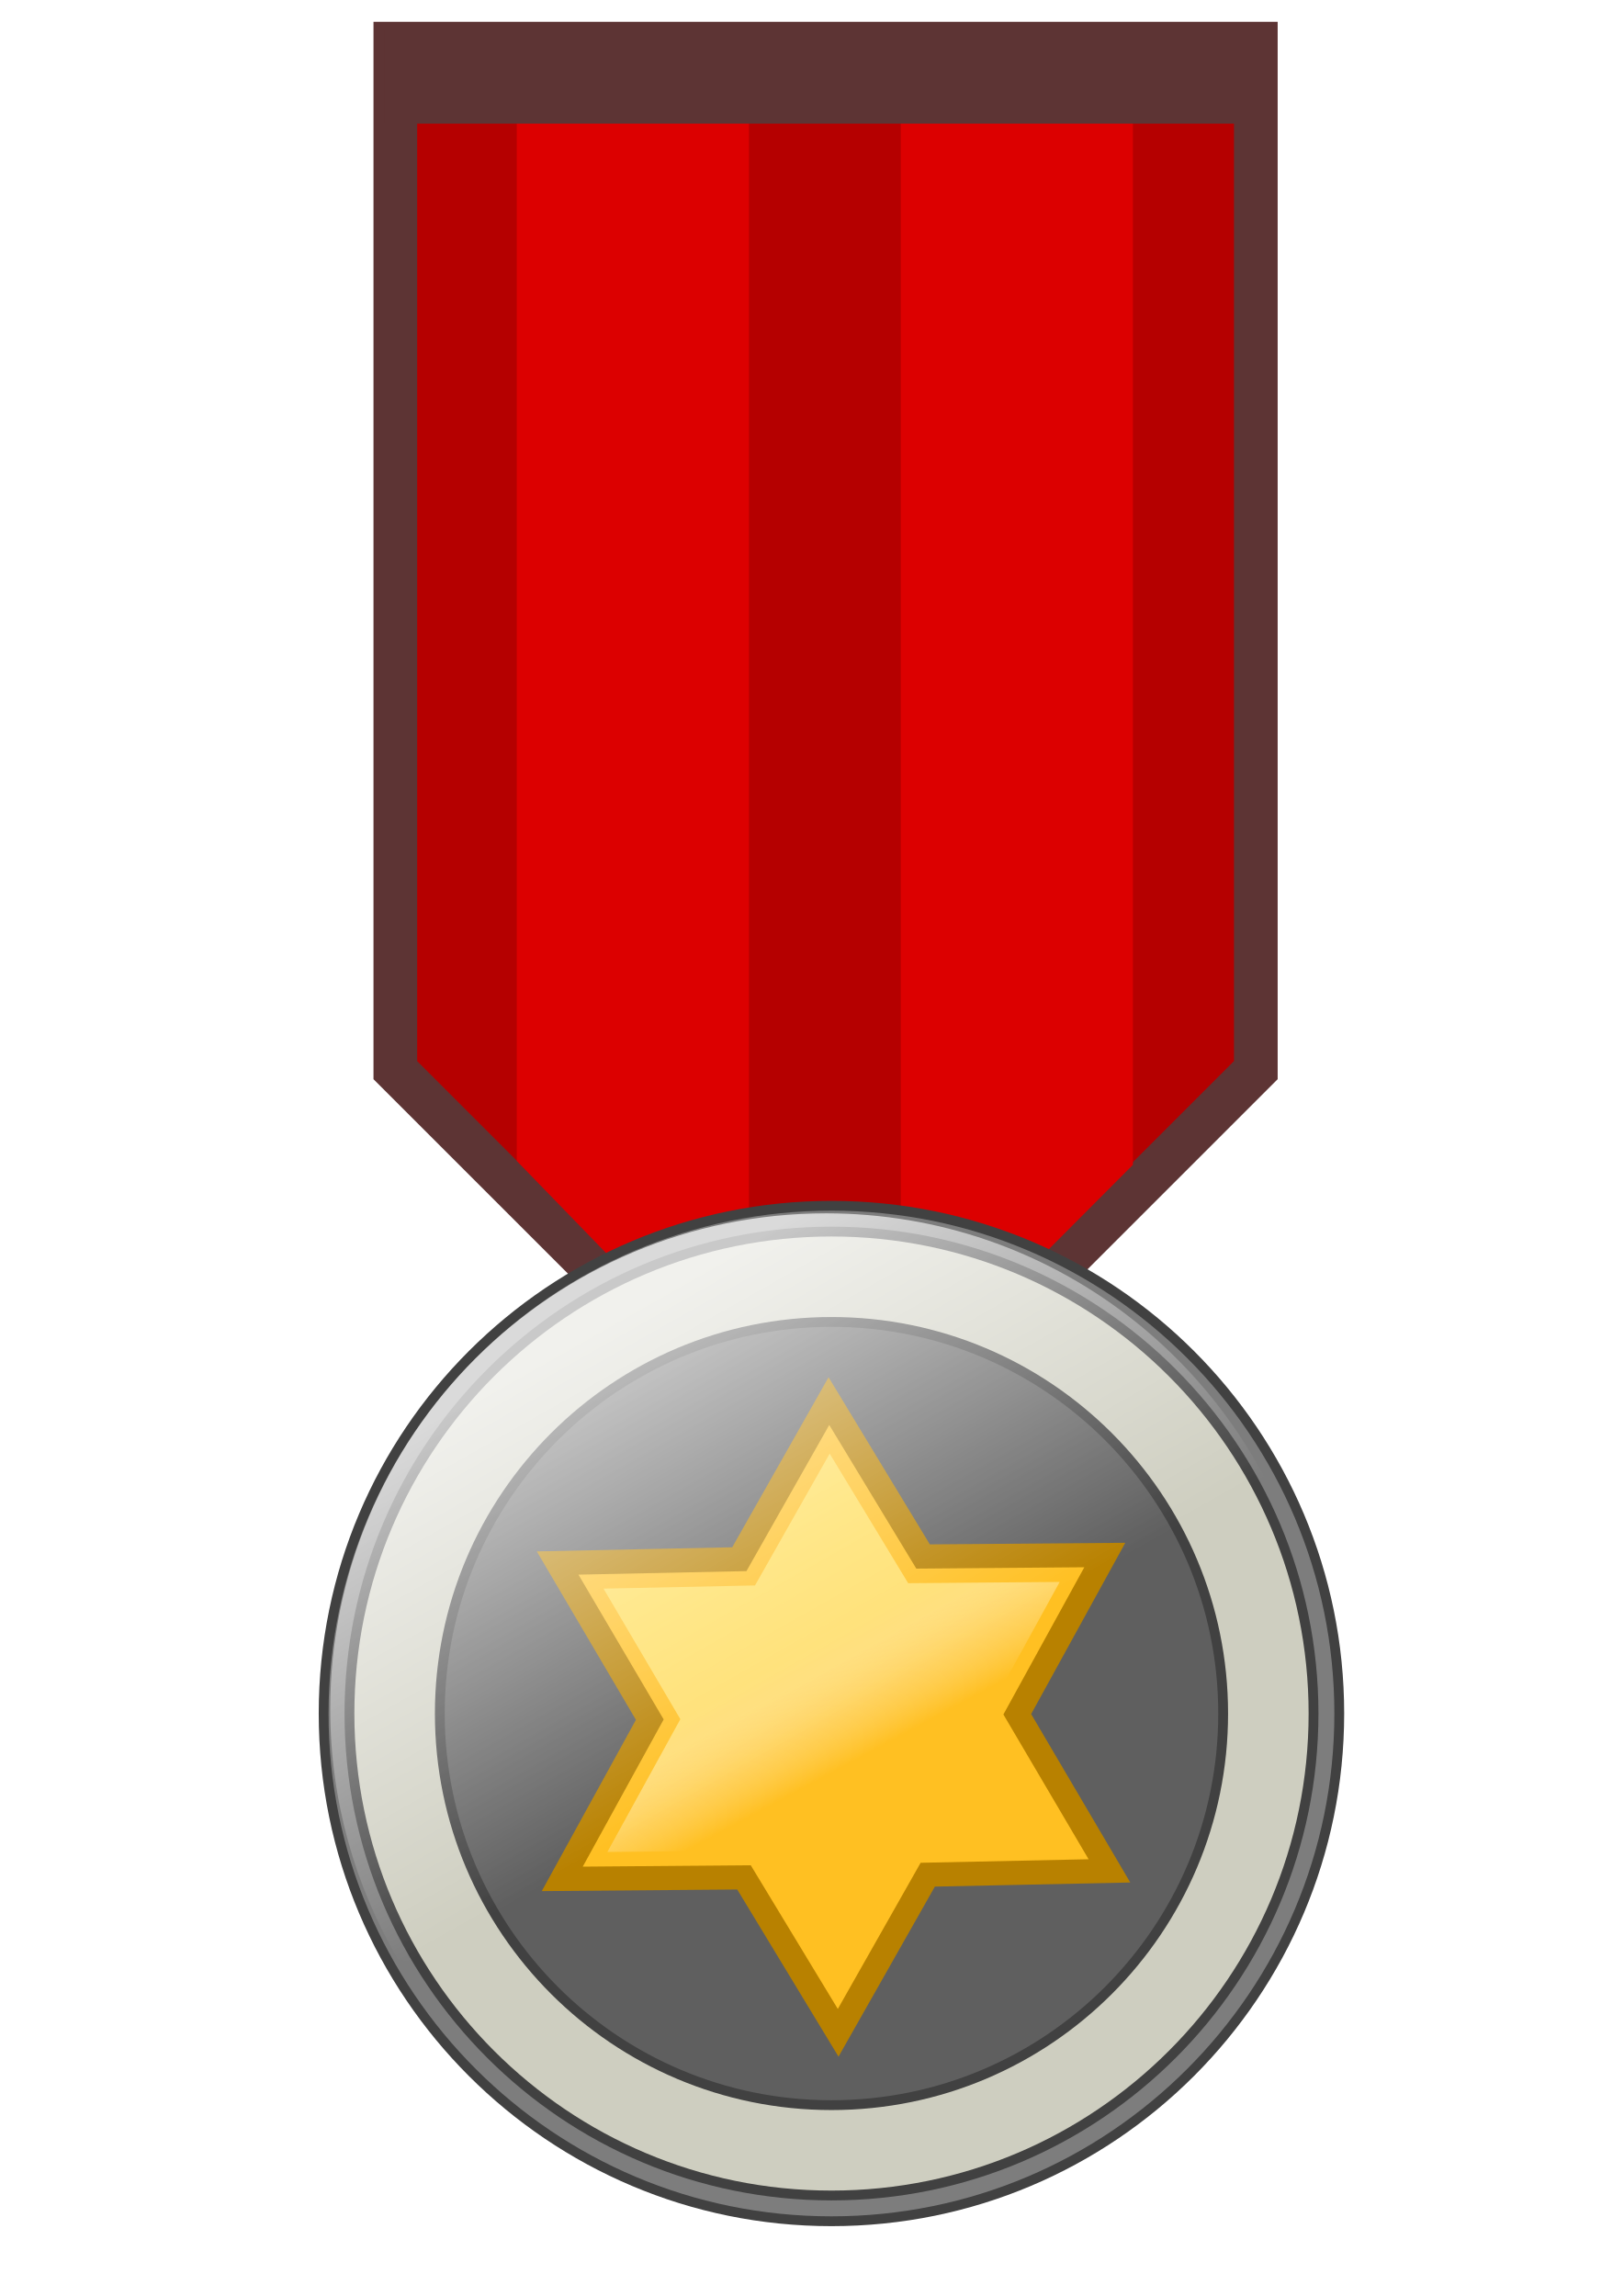
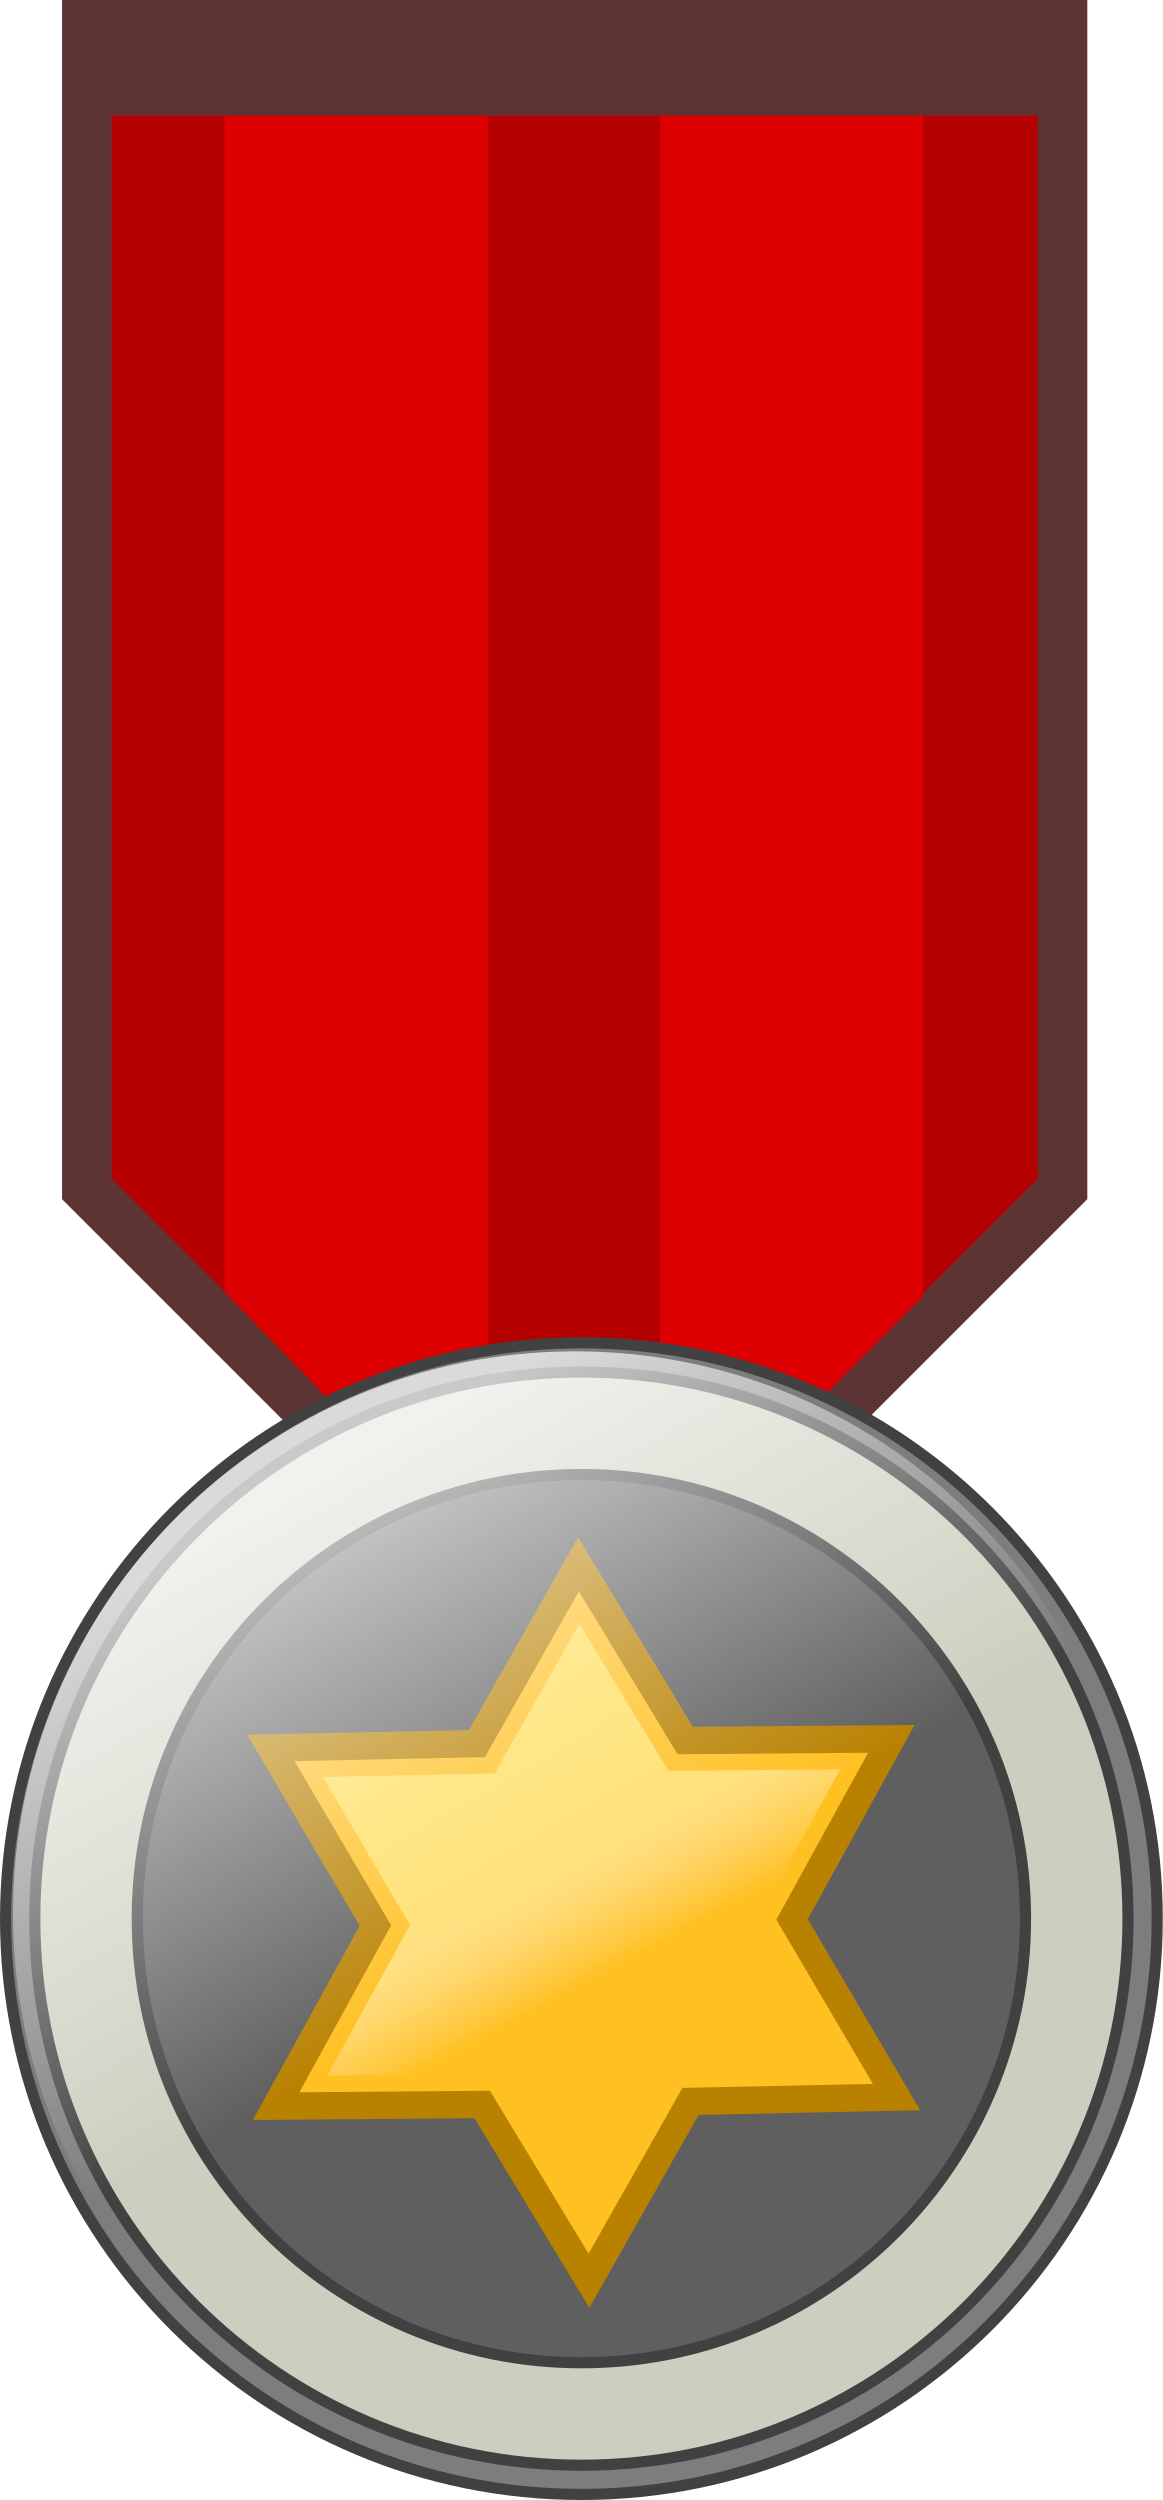
- <svg xmlns="http://www.w3.org/2000/svg" id="svg3032" viewBox="0 0 744.09 1052.4" version="1.1">
+ <svg xmlns="http://www.w3.org/2000/svg" id="svg3032" viewBox="0 0 119.068 256" version="1.1" width="119.068" height="256">
  <defs id="defs3034">
-     <linearGradient id="linearGradient3111" y2="791.74" gradientUnits="userSpaceOnUse" x2="373.76" gradientTransform="translate(1.7752 .71429)" y1="607.9" x1="269.71">
+     <linearGradient id="linearGradient3111" y2="791.74" gradientUnits="userSpaceOnUse" x2="373.76" gradientTransform="translate(1.7752,0.71429)" y1="607.9" x1="269.71">
      <stop id="stop3107" style="stop-color:#ffffff" offset="0" />
      <stop id="stop3109" style="stop-color:#ffffff;stop-opacity:0" offset="1" />
    </linearGradient>
    <linearGradient id="linearGradient3911" y2="683.94" gradientUnits="userSpaceOnUse" x2="-158.48" y1="877.27" x1="-268.3">
      <stop id="stop3895" style="stop-color:#ffde5a" offset="0" />
      <stop id="stop3901" style="stop-color:#ffde6a" offset=".506" />
      <stop id="stop3903" style="stop-color:#ffdd75" offset=".62" />
      <stop id="stop3897" style="stop-color:#ffedc1;stop-opacity:0" offset="1" />
    </linearGradient>
  </defs>
-   <g id="layer1">
-     <g id="g4475" transform="matrix(1.0009 0 0 1.0009 -6.2462 46.568)">
-       <path id="path4456" style="stroke:#5d3434;stroke-width:20;fill:#b50000" d="m187.25-26.544v470.09l50 50 2 2 48 48 2 2 48 48 2 2 40.406 40.406h9.188l0.406-0.406 42-42 2-2 46-46 4-4 46-46 2-2 50-50v-470.09h-344z" />
-       <path id="rect4379" style="fill:#dc0000" d="m242.86-20.544v505.67l106.29 109.61v-615.28zm175.83 0v614.09l106.28-106.63v-507.46z" />
-       <rect id="rect3098" style="color:#000000;fill:#5d3434" height="42.851" width="403.05" y="-32.773" x="182.17" />
+   <g id="g858" transform="matrix(0.2533655,0,0,0.2533655,-37.01327,-2.53134)">
+     <g transform="matrix(1.0009,0,0,1.0009,-6.2462,46.568)" id="g4475">
+       <path d="m 187.25,-26.544 v 470.09 l 50,50 2,2 48,48 2,2 48,48 2,2 40.406,40.406 h 9.188 l 0.406,-0.406 42,-42 2,-2 46,-46 4,-4 46,-46 2,-2 50,-50 v -470.09 h -344 z" style="fill:#b50000;stroke:#5d3434;stroke-width:20" id="path4456" />
+       <path d="m 242.86,-20.544 v 505.67 l 106.29,109.61 v -615.28 z m 175.83,0 v 614.09 l 106.28,-106.63 v -507.46 z" style="fill:#dc0000" id="rect4379" />
+       <rect x="182.17" y="-32.773" width="403.05" height="42.851" style="color:#000000;fill:#5d3434" id="rect3098" />
    </g>
-     <path id="path4010" style="stroke:#414141;stroke-width:2.79;fill:#ff4646" d="m205.71 192.36a71.429 71.429 0 1 1 -142.86 0 71.429 71.429 0 1 1 142.86 0z" transform="matrix(3.2266 0 0 3.2266 -52.227 164.74)" />
-     <path id="path2985" style="fill:#7d7d7d" d="m205.71 192.36a71.429 71.429 0 1 1 -142.86 0 71.429 71.429 0 1 1 142.86 0z" transform="matrix(3.2266 0 0 3.2266 -52.227 164.74)" />
-     <path id="path4110" style="fill:#868686" d="m205.71 192.36a71.429 71.429 0 1 1 -142.86 0 71.429 71.429 0 1 1 142.86 0z" transform="matrix(.31827 -2.6476 2.6476 .31827 -170.96 1061.7)" />
-     <path id="path3782" style="fill:#777777" d="m205.71 192.36a71.429 71.429 0 1 1 -142.86 0 71.429 71.429 0 1 1 142.86 0z" transform="matrix(.31827 -2.6476 2.6476 .31827 -167.6 1079.5)" />
-     <path id="path4337" style="fill:#5f5f5f" d="m381.08 603.67c-100.37 0-181.75 81.372-181.75 181.75 0 100.37 81.372 181.75 181.75 181.75 100.37 0 181.75-81.372 181.75-181.75 0-100.37-81.372-181.75-181.75-181.75z" />
-     <path id="path3996" style="stroke:#414141;stroke-width:9.003;fill:#444444" d="m381.06 566.76c-120.75 0-218.66 97.897-218.66 218.66 0 120.75 97.897 218.66 218.66 218.66 120.75 0 218.66-97.897 218.66-218.66 0-120.75-97.897-218.66-218.66-218.66zm0 36.912c100.37 0 181.75 81.372 181.75 181.75 0 100.37-81.372 181.75-181.75 181.75-100.37 0-181.75-81.372-181.75-181.75 0-100.37 81.372-181.75 181.75-181.75z" />
-     <path id="path3787" style="fill:#cecec0" d="m381.06 566.76c-120.75 0-218.66 97.897-218.66 218.66 0 120.75 97.897 218.66 218.66 218.66 120.75 0 218.66-97.897 218.66-218.66 0-120.75-97.897-218.66-218.66-218.66zm0 36.912c100.37 0 181.75 81.372 181.75 181.75 0 100.37-81.372 181.75-181.75 181.75-100.37 0-181.75-81.372-181.75-181.75 0-100.37 81.372-181.75 181.75-181.75z" />
-     <g id="g3816" transform="matrix(.90028 0 0 -.90028 508.65 1579)">
+     <circle r="71.429" cy="192.362" cx="134.286" transform="matrix(3.2266,0,0,3.2266,-52.227,164.74)" style="fill:#ff4646;stroke:#414141;stroke-width:2.79" id="path4010" />
+     <circle r="71.429" cy="192.362" cx="134.286" transform="matrix(3.2266,0,0,3.2266,-52.227,164.74)" style="fill:#7d7d7d" id="path2985" />
+     <circle r="71.429" cy="192.362" cx="134.286" transform="matrix(0.31827,-2.6476,2.6476,0.31827,-170.96,1061.7)" style="fill:#868686" id="path4110" />
+     <circle r="71.429" cy="192.362" cx="134.286" transform="matrix(0.31827,-2.6476,2.6476,0.31827,-167.6,1079.5)" style="fill:#777777" id="path3782" />
+     <path d="m 381.08,603.67 c -100.37,0 -181.75,81.372 -181.75,181.75 0,100.37 81.372,181.75 181.75,181.75 100.37,0 181.75,-81.372 181.75,-181.75 0,-100.37 -81.372,-181.75 -181.75,-181.75 z" style="fill:#5f5f5f" id="path4337" />
+     <path d="m 381.06,566.76 c -120.75,0 -218.66,97.897 -218.66,218.66 0,120.75 97.897,218.66 218.66,218.66 120.75,0 218.66,-97.897 218.66,-218.66 0,-120.75 -97.897,-218.66 -218.66,-218.66 z m 0,36.912 c 100.37,0 181.75,81.372 181.75,181.75 0,100.37 -81.372,181.75 -181.75,181.75 -100.37,0 -181.75,-81.372 -181.75,-181.75 0,-100.37 81.372,-181.75 181.75,-181.75 z" style="fill:#444444;stroke:#414141;stroke-width:9.003" id="path3996" />
+     <path d="m 381.06,566.76 c -120.75,0 -218.66,97.897 -218.66,218.66 0,120.75 97.897,218.66 218.66,218.66 120.75,0 218.66,-97.897 218.66,-218.66 0,-120.75 -97.897,-218.66 -218.66,-218.66 z m 0,36.912 c 100.37,0 181.75,81.372 181.75,181.75 0,100.37 -81.372,181.75 -181.75,181.75 -100.37,0 -181.75,-81.372 -181.75,-181.75 0,-100.37 81.372,-181.75 181.75,-181.75 z" style="fill:#cecec0" id="path3787" />
+     <g transform="matrix(0.90028,0,0,-0.90028,508.65,1579)" id="g3816">
      <g id="g3905">
-         <path id="path3002-8" style="fill-rule:evenodd;stroke:#b88100;stroke-width:18.065;fill:#ffc022" transform="matrix(.67959 -.016256 .016256 .67959 15.431 410.76)" d="m-455.38 794.52 71.795-115.61-62.674-120.8 136.02 4.37 73.281-114.68 64.227 119.98 135.95 6.124-71.795 115.61 62.674 120.8-136.02-4.37-73.281 114.68-64.227-119.98z" />
-         <path id="path3891" style="fill-rule:evenodd;fill:url(#linearGradient3911)" d="m-455.38 794.52 71.795-115.61-62.674-120.8 136.02 4.37 73.281-114.68 64.227 119.98 135.95 6.124-71.795 115.61 62.674 120.8-136.02-4.37-73.281 114.68-64.227-119.98z" transform="matrix(.56656 -.013552 .013552 .56656 -10.534 488.76)" />
+         <path d="m -455.377,794.52 71.795,-115.614 -62.674,-120.802 136.022,4.369 73.281,-114.678 64.227,119.984 135.955,6.124 -71.795,115.614 62.674,120.802 -136.022,-4.369 -73.281,114.678 -64.227,-119.984 z" transform="matrix(0.67959,-0.016256,0.016256,0.67959,15.431,410.76)" style="fill:#ffc022;fill-rule:evenodd;stroke:#b88100;stroke-width:18.065" id="path3002-8" />
+         <path transform="matrix(0.56656,-0.013552,0.013552,0.56656,-10.534,488.76)" d="m -455.377,794.52 71.795,-115.614 -62.674,-120.802 136.022,4.369 73.281,-114.678 64.227,119.984 135.955,6.124 -71.795,115.614 62.674,120.802 -136.022,-4.369 -73.281,114.678 -64.227,-119.984 z" style="fill:url(#linearGradient3911);fill-rule:evenodd" id="path3891" />
      </g>
    </g>
-     <path id="path3100" style="opacity:.717;color:#000000;fill:url(#linearGradient3111)" d="m378.56 556.15c-125.49 0-227.22 101.73-227.22 227.22 0 41.887 11.356 81.12 31.125 114.81 57.767 7.164 121.32 2.164 185.09-17.031 101.41-30.52 182.59-90.65 229.23-161.28-27.48-94.59-114.77-163.72-218.22-163.72z" />
+     <path d="m 378.56,556.15 c -125.49,0 -227.22,101.73 -227.22,227.22 0,41.887 11.356,81.12 31.125,114.81 57.767,7.164 121.32,2.164 185.09,-17.031 101.41,-30.52 182.59,-90.65 229.23,-161.28 -27.48,-94.59 -114.77,-163.72 -218.22,-163.72 z" style="color:#000000;opacity:0.717;fill:url(#linearGradient3111)" id="path3100" />
  </g>
</svg>
